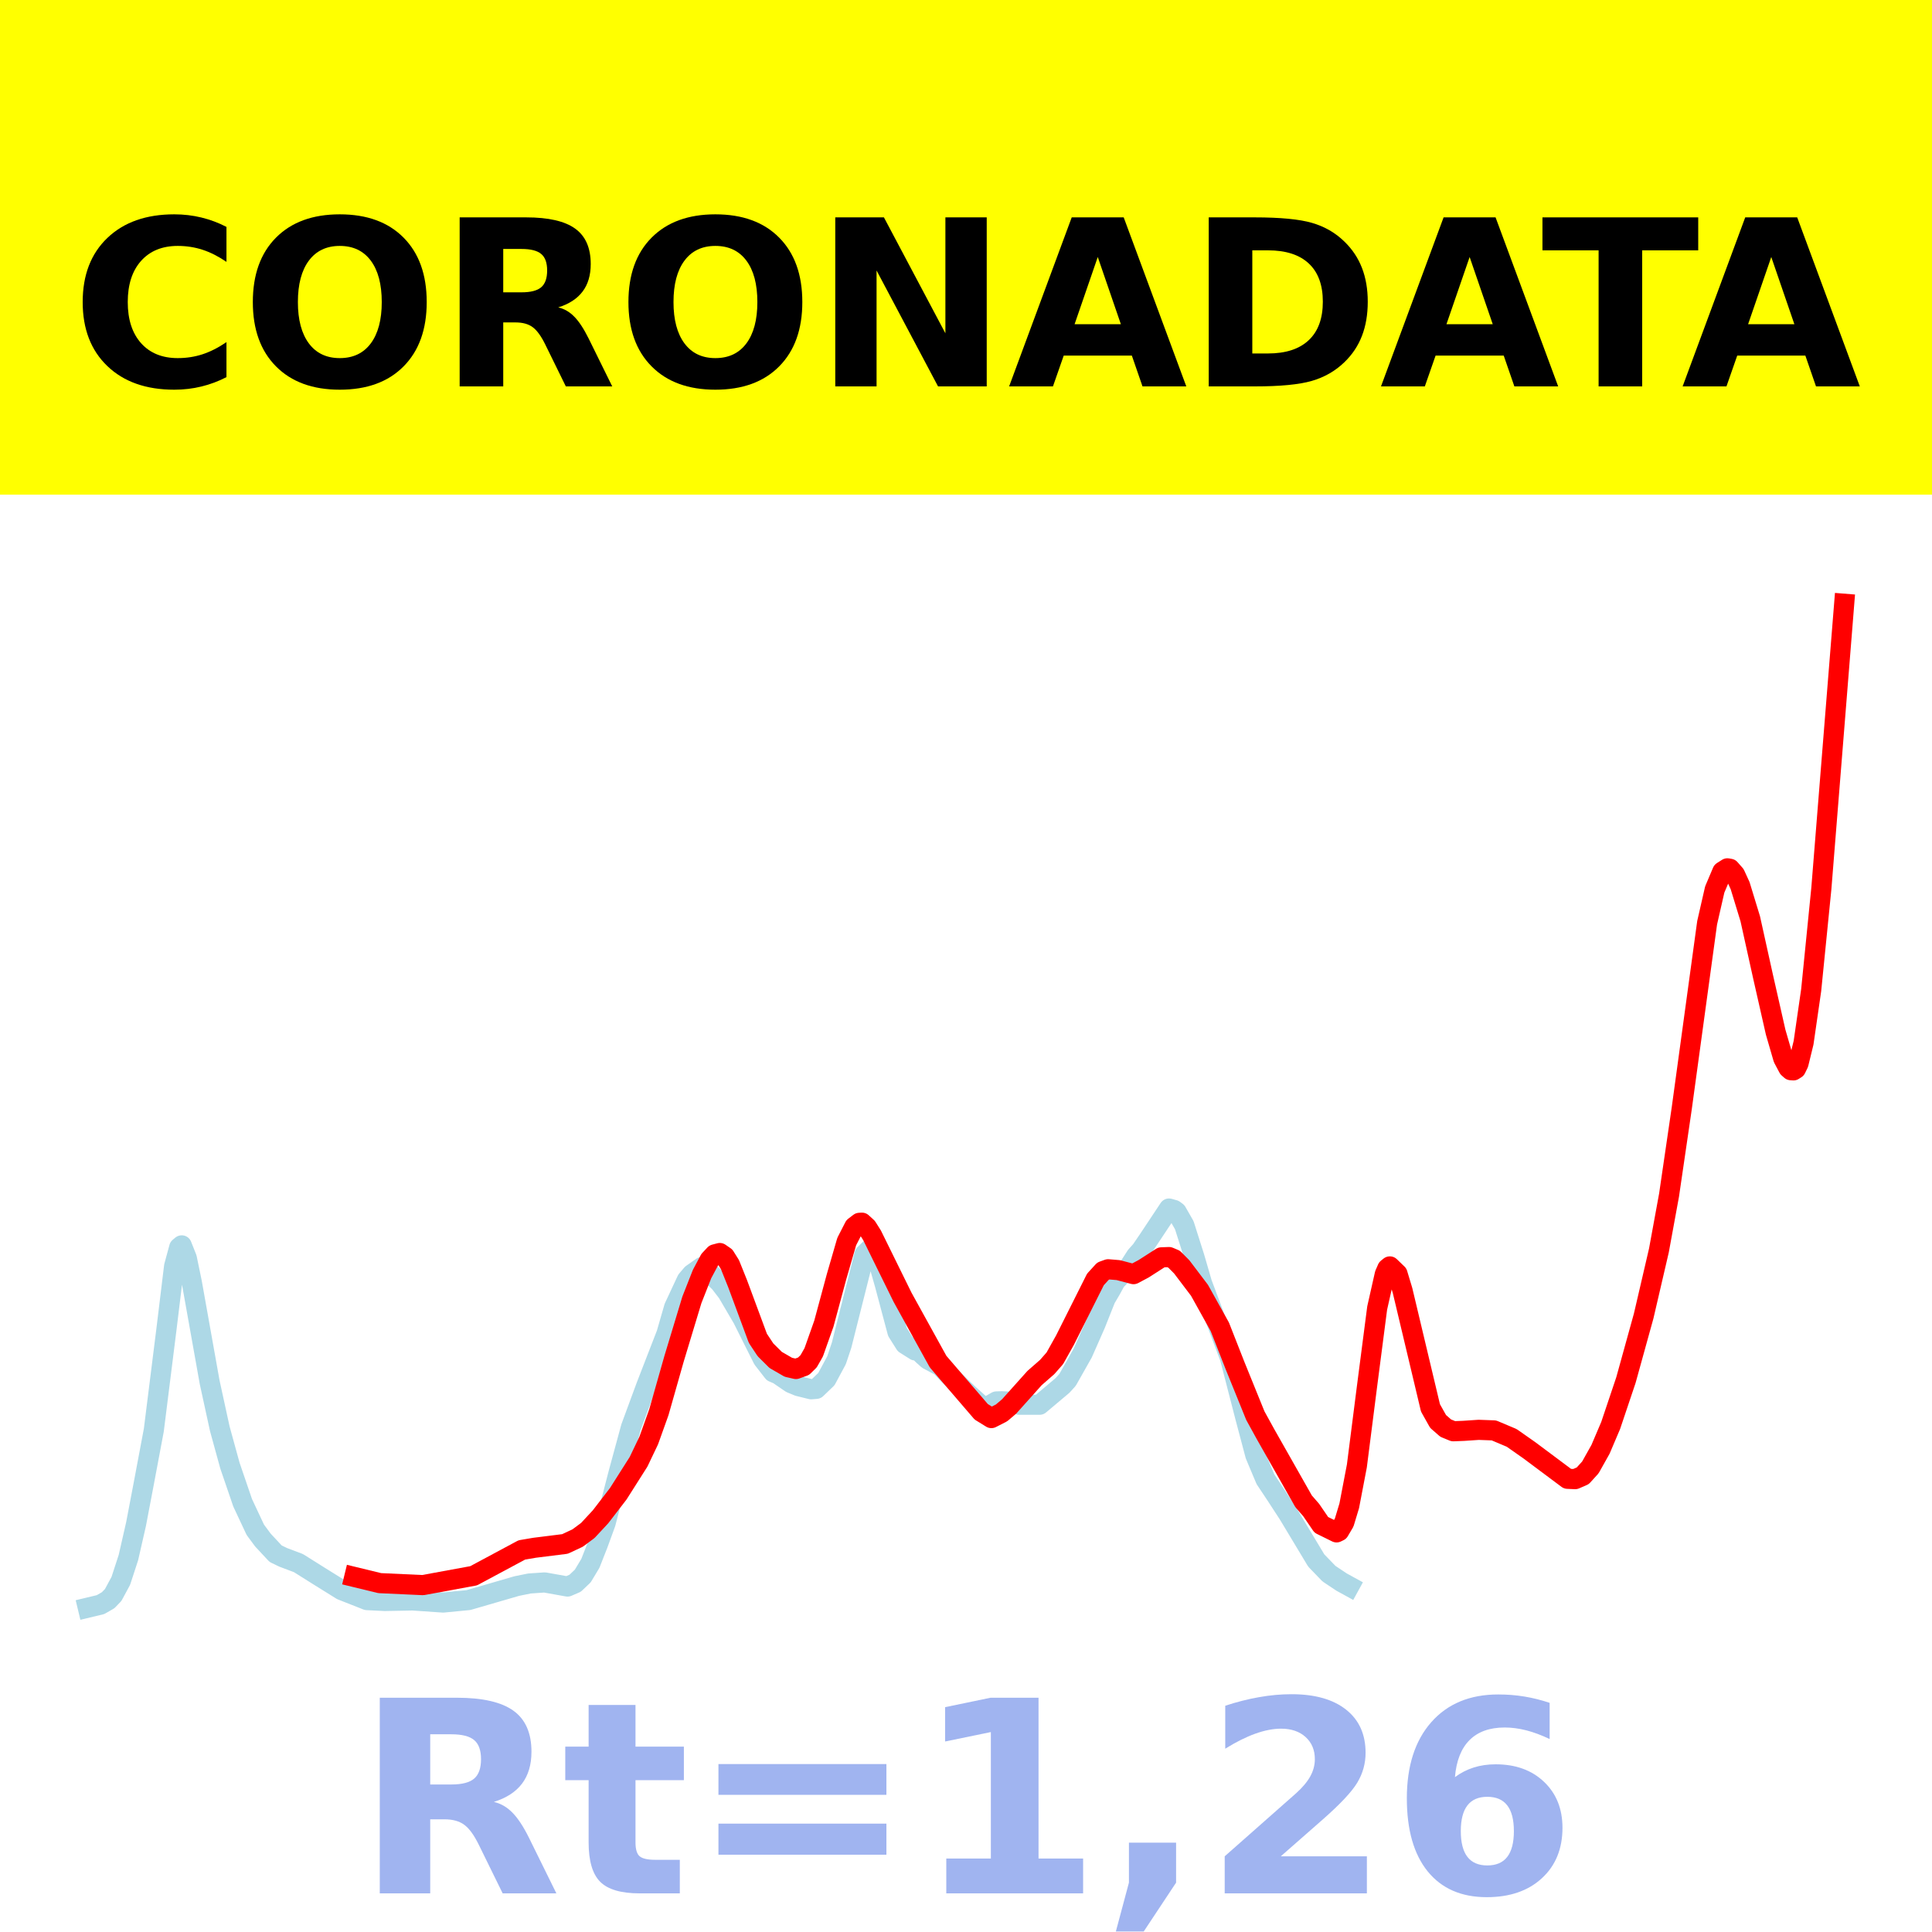
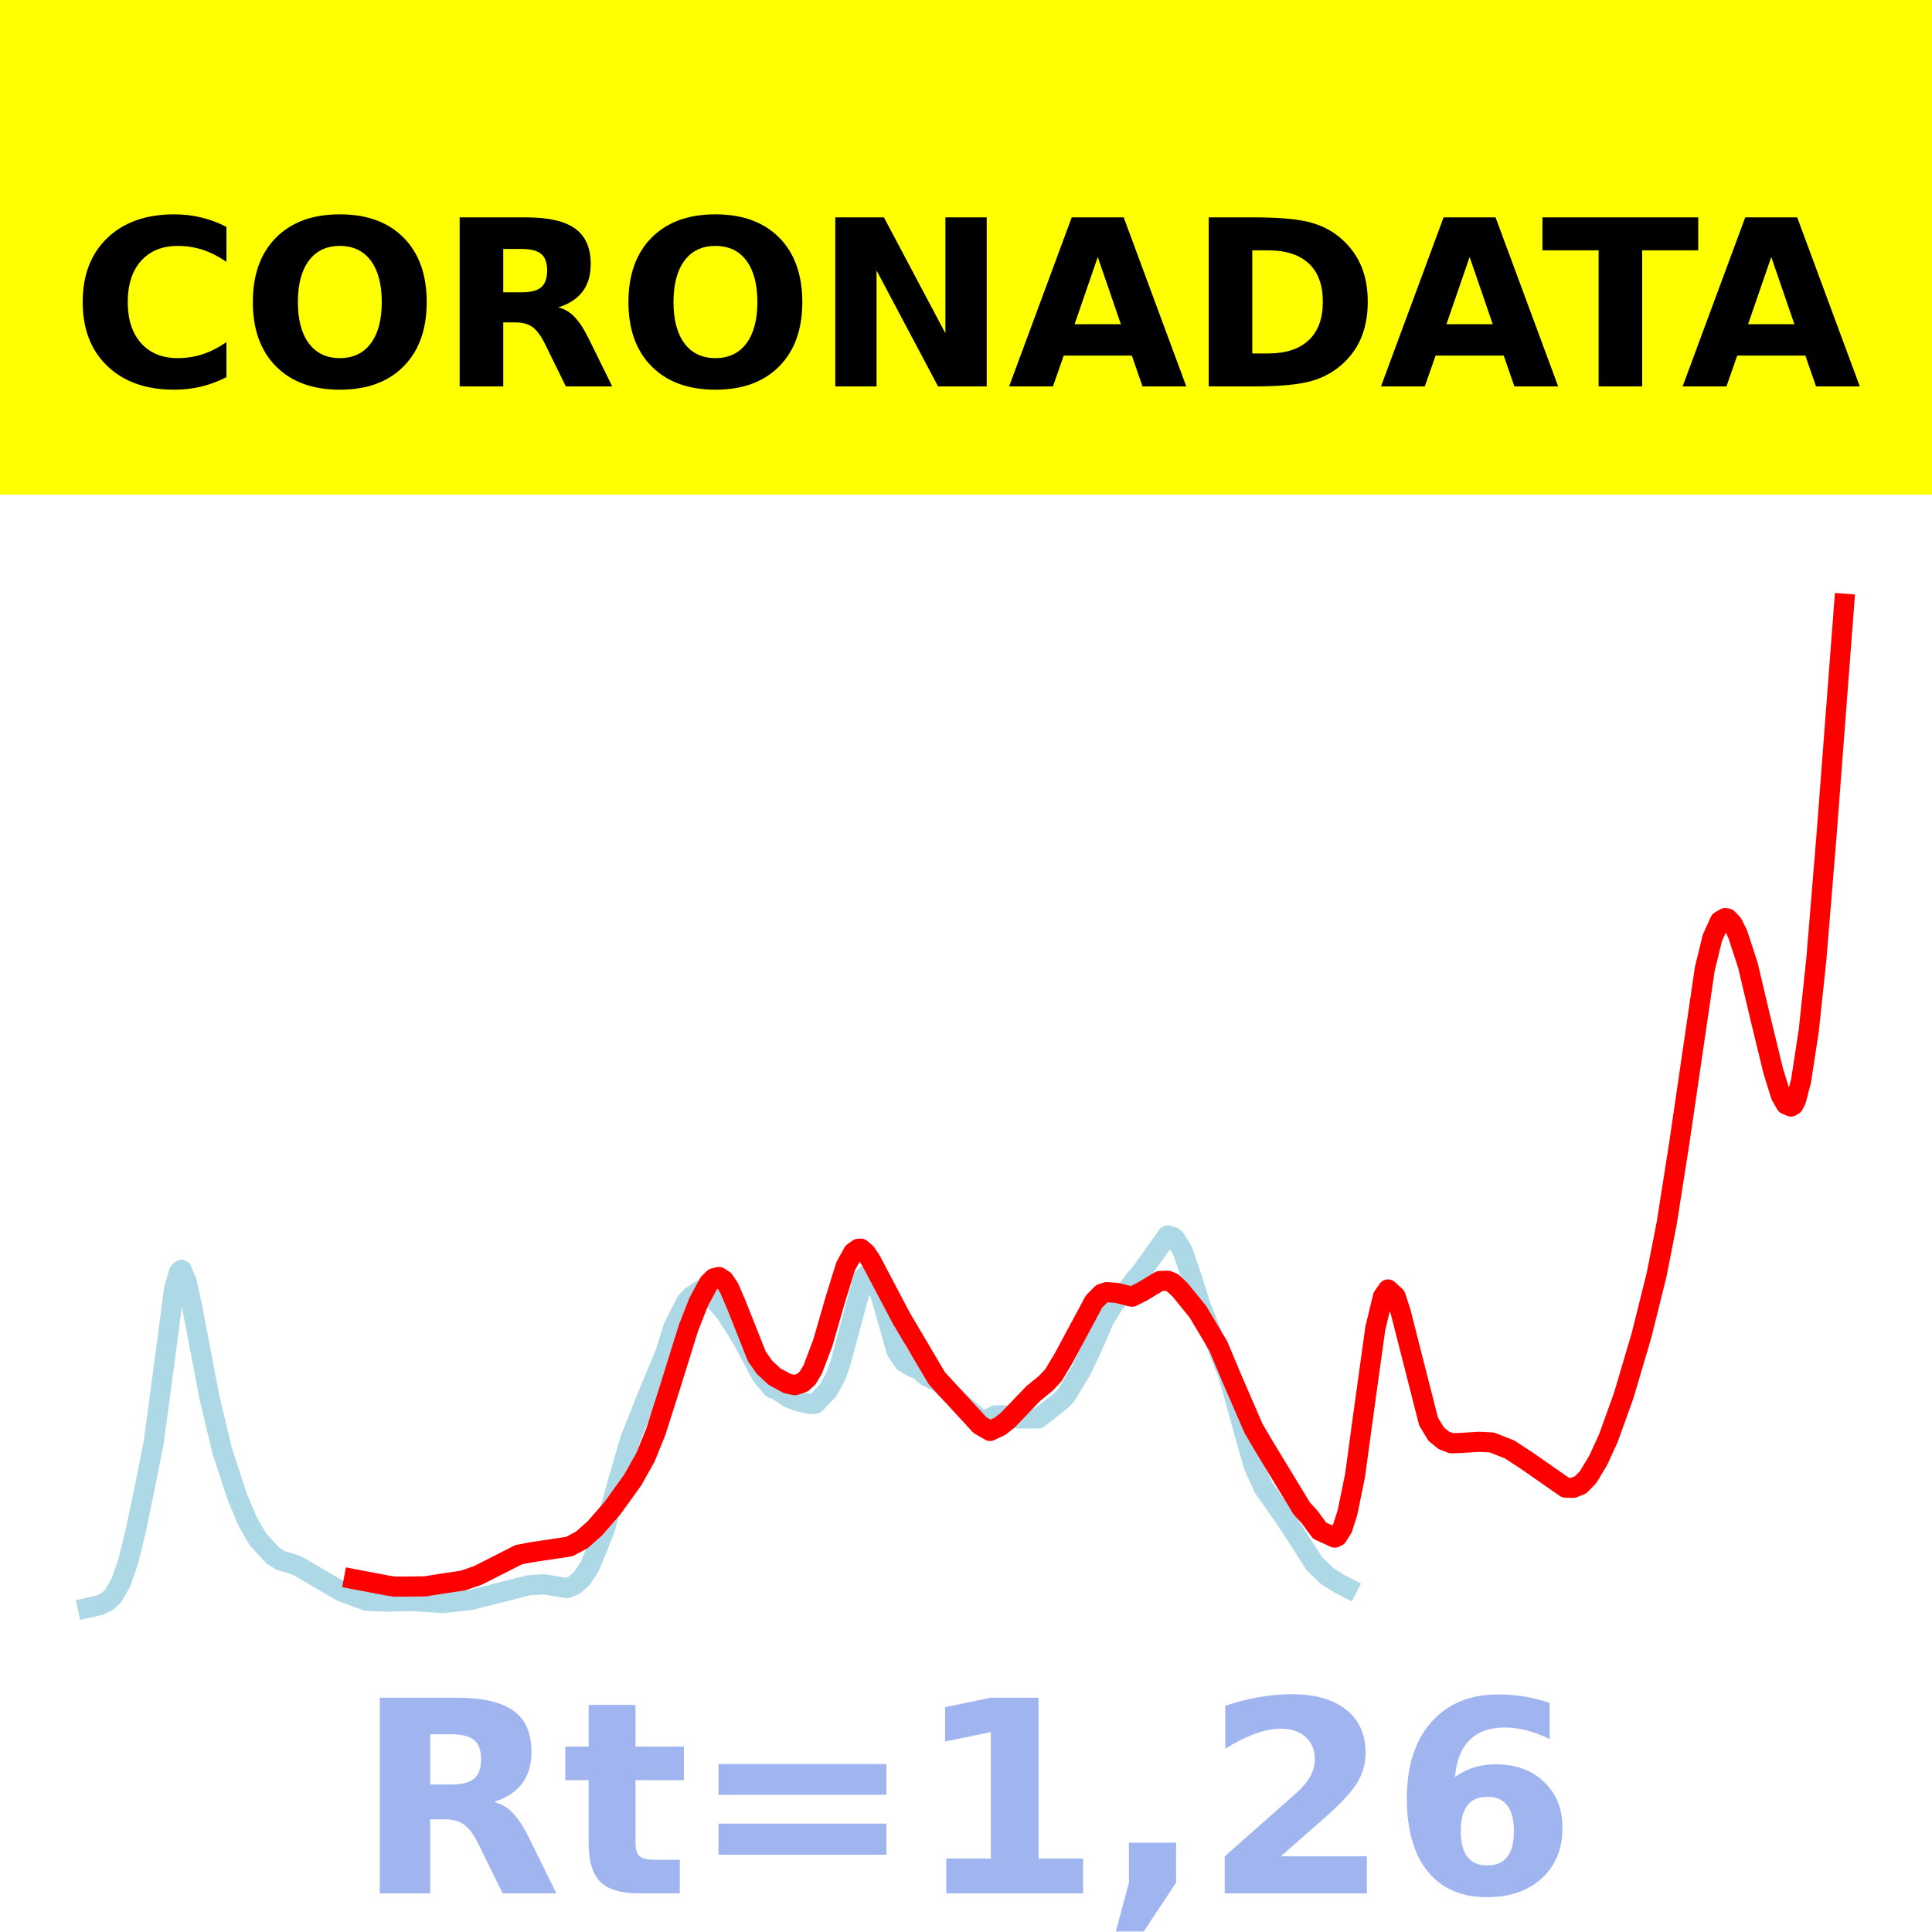
<svg xmlns="http://www.w3.org/2000/svg" xmlns:xlink="http://www.w3.org/1999/xlink" height="144pt" version="1.1" viewBox="0 0 144 144" width="144pt">
  <defs>
    <style type="text/css">*{stroke-linecap:butt;stroke-linejoin:round;}</style>
  </defs>
  <g id="figure_1">
    <g id="patch_1">
      <path d="M 0 144  L 144 144  L 144 0  L 0 0  z " style="fill:#ffffff;" />
    </g>
    <g id="axes_1">
      <g id="patch_2">
        <path d="M 0 144  L 144 144  L 144 0  L 0 0  z " style="fill:#ffffff;" />
      </g>
      <g id="line2d_1">
-         <path clip-path="url(#p67b49b7bcb)" d="M 6.545 119.826  L 7.491 119.599  L 8.059 119.273  L 8.437 118.879  L 9.005 117.827  L 9.572 116.089  L 10.14 113.598  L 10.707 110.62  L 11.464 106.595  L 12.41 99.042  L 12.977 94.378  L 13.356 92.98  L 13.545 92.823  L 13.923 93.773  L 14.302 95.606  L 15.626 103.022  L 16.383 106.493  L 17.139 109.242  L 18.085 112.008  L 19.031 114.025  L 19.599 114.791  L 20.544 115.804  L 21.112 116.078  L 22.247 116.506  L 23.76 117.457  L 25.463 118.517  L 27.355 119.262  L 28.679 119.327  L 30.76 119.288  L 33.03 119.444  L 34.922 119.26  L 38.516 118.216  L 39.462 118.024  L 40.597 117.946  L 42.3 118.251  L 42.867 118.007  L 43.435 117.468  L 44.002 116.526  L 44.57 115.08  L 45.137 113.526  L 46.083 109.865  L 47.029 106.384  L 48.164 103.307  L 49.677 99.404  L 50.245 97.437  L 51.191 95.41  L 51.569 94.965  L 52.326 94.434  L 52.893 94.861  L 53.65 95.602  L 54.218 96.34  L 55.353 98.276  L 56.866 101.3  L 57.623 102.273  L 58.001 102.434  L 58.947 103.082  L 59.514 103.315  L 60.46 103.548  L 60.839 103.517  L 61.595 102.79  L 62.352 101.381  L 62.73 100.25  L 64.433 93.492  L 64.811 93.126  L 65.001 93.204  L 65.19 93.421  L 65.568 94.402  L 65.946 95.723  L 66.892 99.276  L 67.46 100.177  L 68.216 100.655  L 68.406 100.615  L 68.784 100.993  L 69.162 101.332  L 70.108 101.833  L 70.676 102.436  L 71.432 103.184  L 72.189 103.907  L 73.324 104.92  L 73.703 104.781  L 74.27 104.455  L 74.648 104.442  L 75.405 104.479  L 75.973 104.701  L 77.486 104.701  L 79.189 103.268  L 79.567 102.851  L 80.702 100.843  L 81.648 98.697  L 82.405 96.794  L 82.783 96.151  L 83.161 95.464  L 84.107 94.495  L 84.675 93.613  L 85.053 93.19  L 85.621 92.356  L 87.134 90.077  L 87.512 90.185  L 87.702 90.327  L 88.269 91.317  L 89.026 93.701  L 89.593 95.649  L 90.35 97.67  L 91.674 101.206  L 92.809 105.609  L 93.566 108.463  L 94.323 110.262  L 95.079 111.398  L 96.025 112.851  L 98.106 116.31  L 99.052 117.29  L 99.998 117.921  L 100.565 118.232  L 100.565 118.232  " style="fill:none;stroke:#add8e6;stroke-linecap:square;stroke-width:1.5;" />
+         <path clip-path="url(#pf582ea0f3c)" d="M 6.545 119.838  L 7.49 119.625  L 8.057 119.321  L 8.434 118.954  L 9.001 117.973  L 9.568 116.352  L 10.135 114.027  L 10.89 110.376  L 11.457 107.494  L 12.401 100.448  L 12.968 96.097  L 13.346 94.792  L 13.535 94.647  L 13.913 95.532  L 14.29 97.242  L 15.613 104.161  L 16.557 108.118  L 17.691 111.587  L 18.446 113.377  L 19.202 114.709  L 20.335 115.939  L 20.902 116.308  L 21.847 116.58  L 22.413 116.838  L 25.436 118.617  L 27.325 119.312  L 28.647 119.373  L 30.725 119.336  L 32.992 119.482  L 35.07 119.255  L 39.414 118.157  L 40.548 118.084  L 42.248 118.368  L 42.815 118.141  L 43.381 117.638  L 43.948 116.759  L 44.515 115.41  L 45.081 113.96  L 46.026 110.545  L 46.97 107.298  L 48.104 104.427  L 49.615 100.786  L 50.182 98.951  L 51.126 97.06  L 51.504 96.644  L 52.26 96.149  L 52.826 96.548  L 53.582 97.239  L 54.149 97.928  L 55.282 99.734  L 56.793 102.554  L 57.549 103.462  L 57.927 103.613  L 58.871 104.217  L 59.438 104.434  L 60.383 104.651  L 60.76 104.623  L 61.705 103.65  L 62.272 102.63  L 62.649 101.574  L 64.349 95.27  L 64.727 94.928  L 64.916 95.001  L 65.105 95.204  L 65.672 96.65  L 66.805 100.666  L 67.372 101.507  L 68.128 101.953  L 68.316 101.915  L 68.694 102.268  L 69.072 102.584  L 70.017 103.052  L 70.583 103.615  L 71.339 104.313  L 72.094 104.987  L 73.228 105.931  L 73.606 105.802  L 74.172 105.498  L 74.55 105.486  L 75.306 105.52  L 75.872 105.727  L 77.384 105.727  L 79.084 104.39  L 79.462 104.001  L 80.595 102.129  L 81.54 100.126  L 82.295 98.351  L 82.673 97.751  L 83.051 97.11  L 83.995 96.206  L 84.562 95.383  L 84.94 94.989  L 85.506 94.21  L 87.018 92.084  L 87.396 92.185  L 87.584 92.317  L 88.151 93.242  L 88.907 95.465  L 89.473 97.283  L 90.229 99.169  L 91.551 102.467  L 92.685 106.575  L 93.44 109.237  L 94.196 110.915  L 94.952 111.975  L 95.896 113.331  L 97.974 116.558  L 98.919 117.472  L 99.863 118.06  L 100.43 118.351  L 100.43 118.351  " style="fill:none;stroke:#add8e6;stroke-linecap:square;stroke-width:1.5;" />
      </g>
      <g id="line2d_2">
-         <path clip-path="url(#p67b49b7bcb)" d="M 26.409 117.537  L 28.301 117.997  L 31.517 118.145  L 35.3 117.45  L 38.894 115.523  L 39.84 115.362  L 42.11 115.078  L 43.056 114.635  L 43.813 114.072  L 44.759 113.054  L 46.083 111.335  L 47.596 108.951  L 48.353 107.366  L 49.11 105.252  L 50.245 101.258  L 51.569 96.884  L 52.326 94.962  L 52.893 93.898  L 53.272 93.494  L 53.65 93.393  L 54.028 93.654  L 54.407 94.258  L 54.974 95.669  L 56.488 99.753  L 57.055 100.608  L 57.812 101.36  L 58.758 101.907  L 59.325 102.037  L 59.893 101.832  L 60.271 101.461  L 60.65 100.793  L 61.406 98.659  L 62.352 95.155  L 63.109 92.541  L 63.676 91.434  L 64.055 91.143  L 64.244 91.132  L 64.622 91.477  L 65.001 92.078  L 67.271 96.691  L 69.919 101.486  L 73.135 105.227  L 73.892 105.695  L 74.648 105.31  L 75.216 104.827  L 77.108 102.714  L 78.054 101.886  L 78.621 101.24  L 79.378 99.886  L 81.648 95.361  L 82.215 94.74  L 82.594 94.604  L 83.35 94.667  L 84.486 94.967  L 85.242 94.565  L 86.566 93.715  L 87.134 93.694  L 87.512 93.854  L 88.08 94.426  L 89.404 96.173  L 90.917 98.892  L 92.053 101.784  L 93.566 105.514  L 94.323 106.89  L 97.16 111.895  L 97.728 112.549  L 98.484 113.655  L 99.62 114.215  L 99.809 114.123  L 100.187 113.482  L 100.565 112.232  L 101.133 109.263  L 101.89 103.328  L 102.646 97.496  L 103.214 94.975  L 103.403 94.543  L 103.592 94.391  L 104.16 94.939  L 104.538 96.19  L 106.619 104.935  L 107.187 105.947  L 107.754 106.443  L 108.322 106.677  L 109.078 106.648  L 110.213 106.572  L 111.348 106.614  L 112.673 107.173  L 113.997 108.102  L 116.834 110.221  L 117.402 110.245  L 117.97 109.998  L 118.537 109.373  L 119.294 108.023  L 120.05 106.247  L 121.185 102.872  L 122.51 98.085  L 123.645 93.204  L 124.401 89.078  L 125.347 82.612  L 127.239 68.781  L 127.807 66.297  L 128.374 64.959  L 128.752 64.72  L 128.942 64.754  L 129.32 65.184  L 129.698 66.009  L 130.455 68.486  L 131.401 72.761  L 132.347 76.932  L 132.914 78.884  L 133.293 79.599  L 133.482 79.766  L 133.671 79.78  L 133.86 79.66  L 134.049 79.27  L 134.428 77.717  L 134.995 73.795  L 135.752 66.232  L 137.265 47.37  L 137.455 45  L 137.455 45  " style="fill:none;stroke:#ff0000;stroke-linecap:square;stroke-width:1.5;" />
+         <path clip-path="url(#pf582ea0f3c)" d="M 26.38 117.702  L 28.836 118.169  L 29.403 118.26  L 31.669 118.24  L 33.37 117.97  L 34.503 117.807  L 35.636 117.415  L 38.659 115.878  L 39.603 115.696  L 42.437 115.272  L 43.381 114.763  L 44.326 113.924  L 45.648 112.41  L 47.159 110.31  L 48.104 108.628  L 48.86 106.774  L 49.804 103.822  L 51.315 98.977  L 52.071 97.044  L 52.826 95.649  L 53.204 95.272  L 53.582 95.178  L 53.96 95.421  L 54.338 95.985  L 54.904 97.301  L 56.416 101.111  L 56.982 101.909  L 57.738 102.611  L 58.682 103.121  L 59.249 103.242  L 59.816 103.051  L 60.194 102.705  L 60.571 102.081  L 61.327 100.091  L 62.272 96.822  L 63.027 94.383  L 63.594 93.351  L 63.972 93.079  L 64.161 93.068  L 64.538 93.391  L 64.916 93.951  L 67.183 98.255  L 69.828 102.728  L 73.039 106.218  L 73.795 106.655  L 74.55 106.296  L 75.117 105.844  L 77.006 103.873  L 77.95 103.101  L 78.517 102.498  L 79.273 101.236  L 81.54 97.014  L 82.106 96.435  L 82.484 96.308  L 83.24 96.366  L 84.373 96.646  L 85.129 96.271  L 86.451 95.478  L 87.018 95.458  L 87.396 95.608  L 87.962 96.142  L 89.285 97.771  L 90.796 100.308  L 91.929 103.006  L 93.44 106.485  L 94.196 107.769  L 97.03 112.439  L 97.596 113.049  L 98.352 114.081  L 99.485 114.604  L 99.674 114.517  L 100.052 113.919  L 100.43 112.753  L 100.996 109.983  L 101.752 104.446  L 102.508 99.006  L 103.074 96.653  L 103.452 96.109  L 104.019 96.62  L 104.397 97.787  L 106.475 105.945  L 107.041 106.89  L 107.608 107.352  L 108.175 107.571  L 108.93 107.544  L 110.253 107.465  L 111.197 107.512  L 112.519 108.034  L 113.842 108.9  L 116.675 110.877  L 117.242 110.899  L 117.809 110.669  L 118.375 110.086  L 119.131 108.827  L 119.887 107.17  L 121.02 104.021  L 122.342 99.555  L 123.476 95.001  L 124.231 91.153  L 125.176 85.12  L 127.065 72.217  L 127.632 69.899  L 128.198 68.652  L 128.576 68.429  L 128.765 68.46  L 129.143 68.862  L 129.521 69.631  L 130.276 71.942  L 131.221 75.93  L 132.165 79.821  L 132.732 81.641  L 133.11 82.308  L 133.488 82.475  L 133.677 82.362  L 133.865 81.996  L 134.243 80.544  L 134.81 76.851  L 135.377 71.518  L 136.132 62.349  L 137.455 45  L 137.455 45  " style="fill:none;stroke:#ff0000;stroke-linecap:square;stroke-width:1.5;" />
      </g>
      <g id="patch_3">
-         <path d="M 0 144  L 0 -0  " style="fill:none;stroke:#ffffff;stroke-linecap:square;stroke-linejoin:miter;stroke-width:0.8;" />
+         <path d="M 0 144  L 0 0  " style="fill:none;stroke:#ffffff;stroke-linecap:square;stroke-linejoin:miter;stroke-width:0.8;" />
      </g>
      <g id="patch_4">
-         <path d="M 144 144  L 144 -0  " style="fill:none;stroke:#ffffff;stroke-linecap:square;stroke-linejoin:miter;stroke-width:0.8;" />
+         <path d="M 144 144  L 144 0  " style="fill:none;stroke:#ffffff;stroke-linecap:square;stroke-linejoin:miter;stroke-width:0.8;" />
      </g>
      <g id="patch_5">
        <path d="M 0 144  L 144 144  " style="fill:none;stroke:#ffffff;stroke-linecap:square;stroke-linejoin:miter;stroke-width:0.8;" />
      </g>
      <g id="patch_6">
        <path d="M 0 0  L 144 0  " style="fill:none;stroke:#ffffff;stroke-linecap:square;stroke-linejoin:miter;stroke-width:0.8;" />
      </g>
    </g>
    <g id="text_1">
      <g id="patch_7">
        <path d="M -64.848 36.368  L 208.848 36.368  L 208.848 -7.654  L -64.848 -7.654  z " style="fill:#ffff00;stroke:#ffff00;stroke-linejoin:miter;" />
      </g>
      <g transform="translate(72 9.45018)scale(0.1728 -0.1728)" />
      <g transform="translate(-60.87375 28.8)scale(0.1728 -0.1728)">
        <defs>
          <path id="DejaVuSans-Bold-32" />
          <path d="M 67 4  Q 61.812 1.312 56.203 -0.047  Q 50.594 -1.422 44.484 -1.422  Q 26.266 -1.422 15.625 8.766  Q 4.984 18.953 4.984 36.375  Q 4.984 53.859 15.625 64.031  Q 26.266 74.219 44.484 74.219  Q 50.594 74.219 56.203 72.844  Q 61.812 71.484 67 68.797  L 67 53.719  Q 61.766 57.281 56.688 58.938  Q 51.609 60.594 46 60.594  Q 35.938 60.594 30.172 54.141  Q 24.422 47.703 24.422 36.375  Q 24.422 25.094 30.172 18.641  Q 35.938 12.203 46 12.203  Q 51.609 12.203 56.688 13.859  Q 61.766 15.531 67 19.094  z " id="DejaVuSans-Bold-67" />
          <path d="M 42.484 60.594  Q 33.891 60.594 29.156 54.25  Q 24.422 47.906 24.422 36.375  Q 24.422 24.906 29.156 18.547  Q 33.891 12.203 42.484 12.203  Q 51.125 12.203 55.859 18.547  Q 60.594 24.906 60.594 36.375  Q 60.594 47.906 55.859 54.25  Q 51.125 60.594 42.484 60.594  z M 42.484 74.219  Q 60.062 74.219 70.016 64.156  Q 79.984 54.109 79.984 36.375  Q 79.984 18.703 70.016 8.641  Q 60.062 -1.422 42.484 -1.422  Q 24.953 -1.422 14.969 8.641  Q 4.984 18.703 4.984 36.375  Q 4.984 54.109 14.969 64.156  Q 24.953 74.219 42.484 74.219  z " id="DejaVuSans-Bold-79" />
          <path d="M 35.891 40.578  Q 41.797 40.578 44.359 42.766  Q 46.922 44.969 46.922 50  Q 46.922 54.984 44.359 57.125  Q 41.797 59.281 35.891 59.281  L 27.984 59.281  L 27.984 40.578  z M 27.984 27.594  L 27.984 0  L 9.188 0  L 9.188 72.906  L 37.891 72.906  Q 52.297 72.906 59 68.062  Q 65.719 63.234 65.719 52.781  Q 65.719 45.562 62.219 40.922  Q 58.734 36.281 51.703 34.078  Q 55.562 33.203 58.609 30.094  Q 61.672 27 64.797 20.703  L 75 0  L 54.984 0  L 46.094 18.109  Q 43.406 23.578 40.641 25.578  Q 37.891 27.594 33.297 27.594  z " id="DejaVuSans-Bold-82" />
          <path d="M 9.188 72.906  L 30.172 72.906  L 56.688 22.906  L 56.688 72.906  L 74.516 72.906  L 74.516 0  L 53.516 0  L 27 50  L 27 0  L 9.188 0  z " id="DejaVuSans-Bold-78" />
          <path d="M 53.422 13.281  L 24.031 13.281  L 19.391 0  L 0.484 0  L 27.484 72.906  L 49.906 72.906  L 76.906 0  L 58.016 0  z M 28.719 26.812  L 48.688 26.812  L 38.719 55.812  z " id="DejaVuSans-Bold-65" />
          <path d="M 27.984 58.688  L 27.984 14.203  L 34.719 14.203  Q 46.234 14.203 52.312 19.922  Q 58.406 25.641 58.406 36.531  Q 58.406 47.359 52.344 53.016  Q 46.297 58.688 34.719 58.688  z M 9.188 72.906  L 29 72.906  Q 45.609 72.906 53.734 70.531  Q 61.859 68.172 67.672 62.5  Q 72.797 57.562 75.281 51.109  Q 77.781 44.672 77.781 36.531  Q 77.781 28.266 75.281 21.797  Q 72.797 15.328 67.672 10.406  Q 61.812 4.734 53.609 2.359  Q 45.406 0 29 0  L 9.188 0  z " id="DejaVuSans-Bold-68" />
          <path d="M 0.484 72.906  L 67.672 72.906  L 67.672 58.688  L 43.5 58.688  L 43.5 0  L 24.703 0  L 24.703 58.688  L 0.484 58.688  z " id="DejaVuSans-Bold-84" />
        </defs>
        <use xlink:href="#DejaVuSans-Bold-32" />
        <use x="34.814" xlink:href="#DejaVuSans-Bold-32" />
        <use x="69.629" xlink:href="#DejaVuSans-Bold-32" />
        <use x="104.443" xlink:href="#DejaVuSans-Bold-32" />
        <use x="139.258" xlink:href="#DejaVuSans-Bold-32" />
        <use x="174.072" xlink:href="#DejaVuSans-Bold-32" />
        <use x="208.887" xlink:href="#DejaVuSans-Bold-32" />
        <use x="243.701" xlink:href="#DejaVuSans-Bold-32" />
        <use x="278.516" xlink:href="#DejaVuSans-Bold-32" />
        <use x="313.33" xlink:href="#DejaVuSans-Bold-32" />
        <use x="348.145" xlink:href="#DejaVuSans-Bold-32" />
        <use x="382.959" xlink:href="#DejaVuSans-Bold-67" />
        <use x="456.348" xlink:href="#DejaVuSans-Bold-79" />
        <use x="541.357" xlink:href="#DejaVuSans-Bold-82" />
        <use x="618.359" xlink:href="#DejaVuSans-Bold-79" />
        <use x="703.369" xlink:href="#DejaVuSans-Bold-78" />
        <use x="787.061" xlink:href="#DejaVuSans-Bold-65" />
        <use x="864.453" xlink:href="#DejaVuSans-Bold-68" />
        <use x="947.461" xlink:href="#DejaVuSans-Bold-65" />
        <use x="1017.104" xlink:href="#DejaVuSans-Bold-84" />
        <use x="1077.566" xlink:href="#DejaVuSans-Bold-65" />
        <use x="1154.959" xlink:href="#DejaVuSans-Bold-32" />
        <use x="1189.773" xlink:href="#DejaVuSans-Bold-32" />
        <use x="1224.588" xlink:href="#DejaVuSans-Bold-32" />
        <use x="1259.402" xlink:href="#DejaVuSans-Bold-32" />
        <use x="1294.217" xlink:href="#DejaVuSans-Bold-32" />
        <use x="1329.031" xlink:href="#DejaVuSans-Bold-32" />
        <use x="1363.846" xlink:href="#DejaVuSans-Bold-32" />
        <use x="1398.66" xlink:href="#DejaVuSans-Bold-32" />
        <use x="1433.475" xlink:href="#DejaVuSans-Bold-32" />
        <use x="1468.289" xlink:href="#DejaVuSans-Bold-32" />
        <use x="1503.104" xlink:href="#DejaVuSans-Bold-32" />
      </g>
    </g>
    <g id="text_2">
      <g style="fill:#4169e1;opacity:0.5;" transform="translate(26.46875 141.12)scale(0.2 -0.2)">
        <defs>
          <path d="M 27.484 70.219  L 27.484 54.688  L 45.516 54.688  L 45.516 42.188  L 27.484 42.188  L 27.484 19  Q 27.484 15.188 29 13.844  Q 30.516 12.5 35.016 12.5  L 44 12.5  L 44 0  L 29 0  Q 18.656 0 14.328 4.312  Q 10.016 8.641 10.016 19  L 10.016 42.188  L 1.312 42.188  L 1.312 54.688  L 10.016 54.688  L 10.016 70.219  z " id="DejaVuSans-Bold-116" />
          <path d="M 10.594 48.188  L 73.188 48.188  L 73.188 36.719  L 10.594 36.719  z M 10.594 25.984  L 73.188 25.984  L 73.188 14.406  L 10.594 14.406  z " id="DejaVuSans-Bold-61" />
          <path d="M 11.719 12.984  L 28.328 12.984  L 28.328 60.109  L 11.281 56.594  L 11.281 69.391  L 28.219 72.906  L 46.094 72.906  L 46.094 12.984  L 62.703 12.984  L 62.703 0  L 11.719 0  z " id="DejaVuSans-Bold-49" />
          <path d="M 10.203 18.891  L 27.781 18.891  L 27.781 4  L 15.719 -14.203  L 5.328 -14.203  L 10.203 4  z " id="DejaVuSans-Bold-44" />
          <path d="M 28.812 13.812  L 60.891 13.812  L 60.891 0  L 7.906 0  L 7.906 13.812  L 34.516 37.312  Q 38.094 40.531 39.797 43.609  Q 41.5 46.688 41.5 50  Q 41.5 55.125 38.062 58.25  Q 34.625 61.375 28.906 61.375  Q 24.516 61.375 19.281 59.5  Q 14.062 57.625 8.109 53.906  L 8.109 69.922  Q 14.453 72.016 20.656 73.109  Q 26.859 74.219 32.812 74.219  Q 45.906 74.219 53.156 68.453  Q 60.406 62.703 60.406 52.391  Q 60.406 46.438 57.328 41.281  Q 54.25 36.141 44.391 27.484  z " id="DejaVuSans-Bold-50" />
          <path d="M 36.188 35.984  Q 31.25 35.984 28.781 32.781  Q 26.312 29.594 26.312 23.188  Q 26.312 16.797 28.781 13.594  Q 31.25 10.406 36.188 10.406  Q 41.156 10.406 43.625 13.594  Q 46.094 16.797 46.094 23.188  Q 46.094 29.594 43.625 32.781  Q 41.156 35.984 36.188 35.984  z M 59.422 71  L 59.422 57.516  Q 54.781 59.719 50.672 60.766  Q 46.578 61.812 42.672 61.812  Q 34.281 61.812 29.594 57.141  Q 24.906 52.484 24.125 43.312  Q 27.344 45.703 31.094 46.891  Q 34.859 48.094 39.312 48.094  Q 50.484 48.094 57.344 41.547  Q 64.203 35.016 64.203 24.422  Q 64.203 12.703 56.531 5.641  Q 48.875 -1.422 35.984 -1.422  Q 21.781 -1.422 13.984 8.172  Q 6.203 17.781 6.203 35.406  Q 6.203 53.469 15.312 63.797  Q 24.422 74.125 40.281 74.125  Q 45.312 74.125 50.047 73.344  Q 54.781 72.562 59.422 71  z " id="DejaVuSans-Bold-54" />
        </defs>
        <use xlink:href="#DejaVuSans-Bold-82" />
        <use x="77.002" xlink:href="#DejaVuSans-Bold-116" />
        <use x="124.805" xlink:href="#DejaVuSans-Bold-61" />
        <use x="208.594" xlink:href="#DejaVuSans-Bold-49" />
        <use x="278.174" xlink:href="#DejaVuSans-Bold-44" />
        <use x="316.162" xlink:href="#DejaVuSans-Bold-50" />
        <use x="385.742" xlink:href="#DejaVuSans-Bold-54" />
      </g>
    </g>
  </g>
  <defs>
-     <clipPath id="p67b49b7bcb">
+     <clipPath id="pf582ea0f3c">
      <rect height="144" width="144" x="0" y="0" />
    </clipPath>
  </defs>
</svg>
